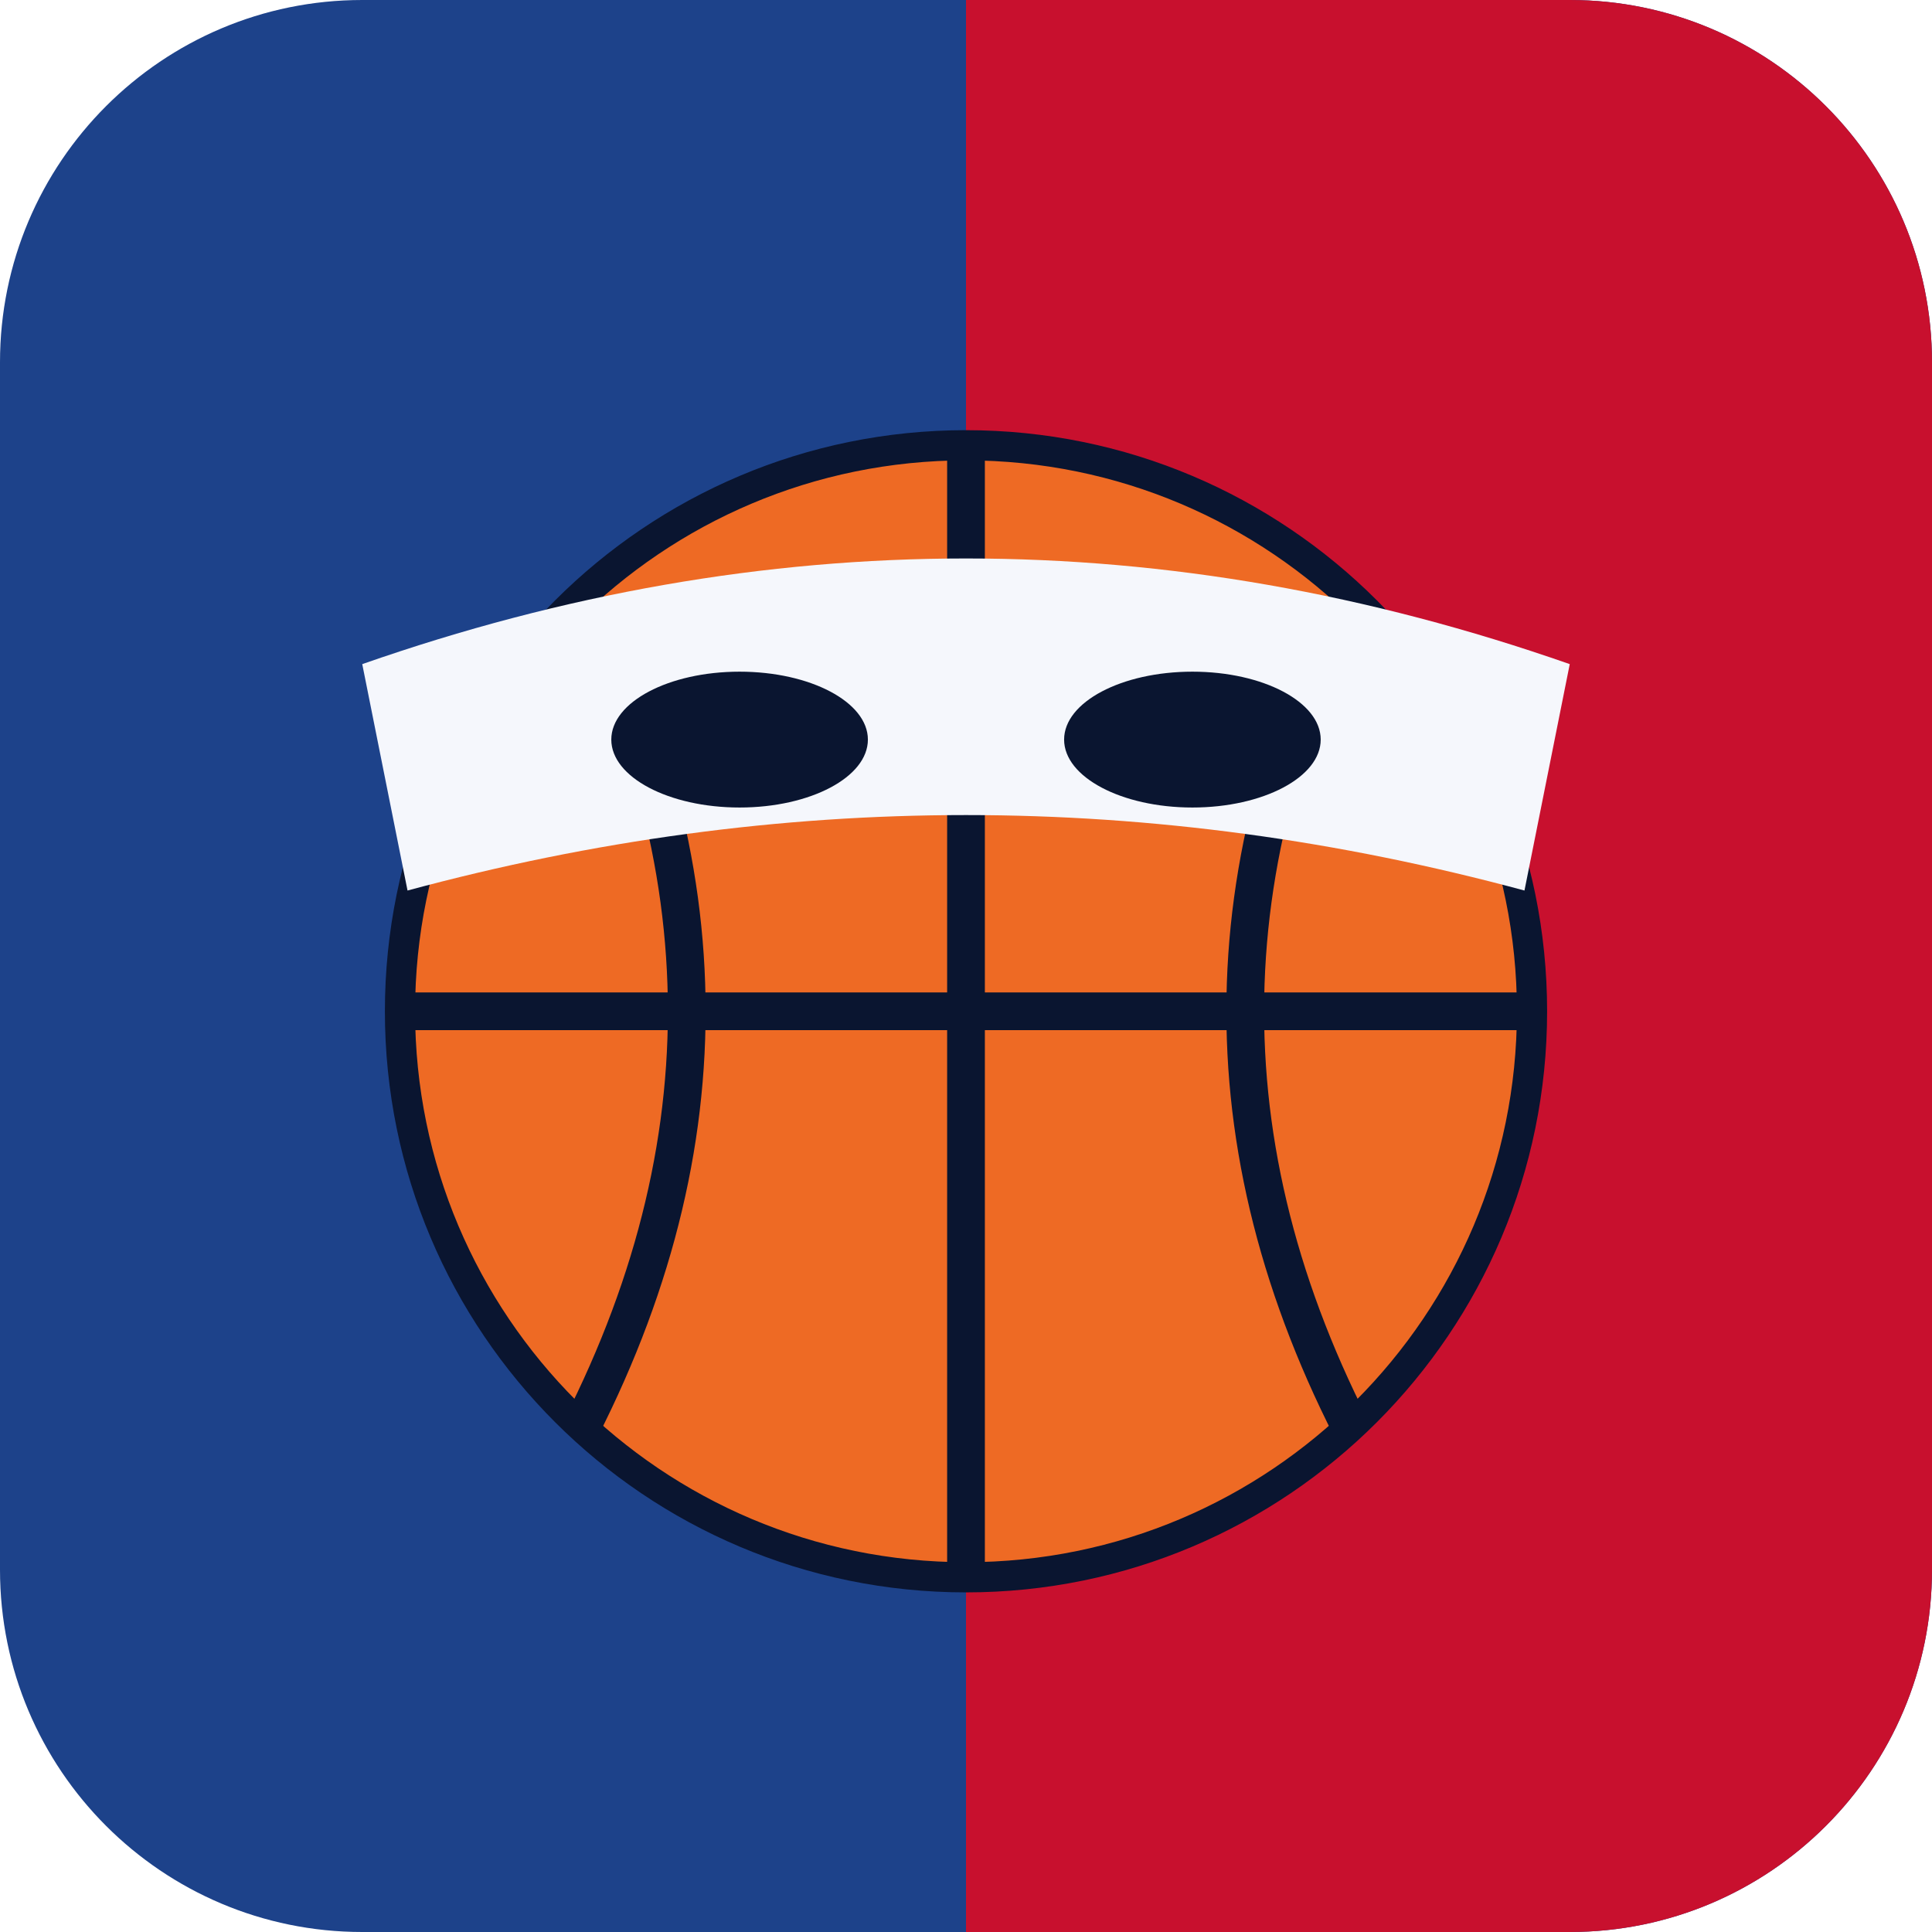
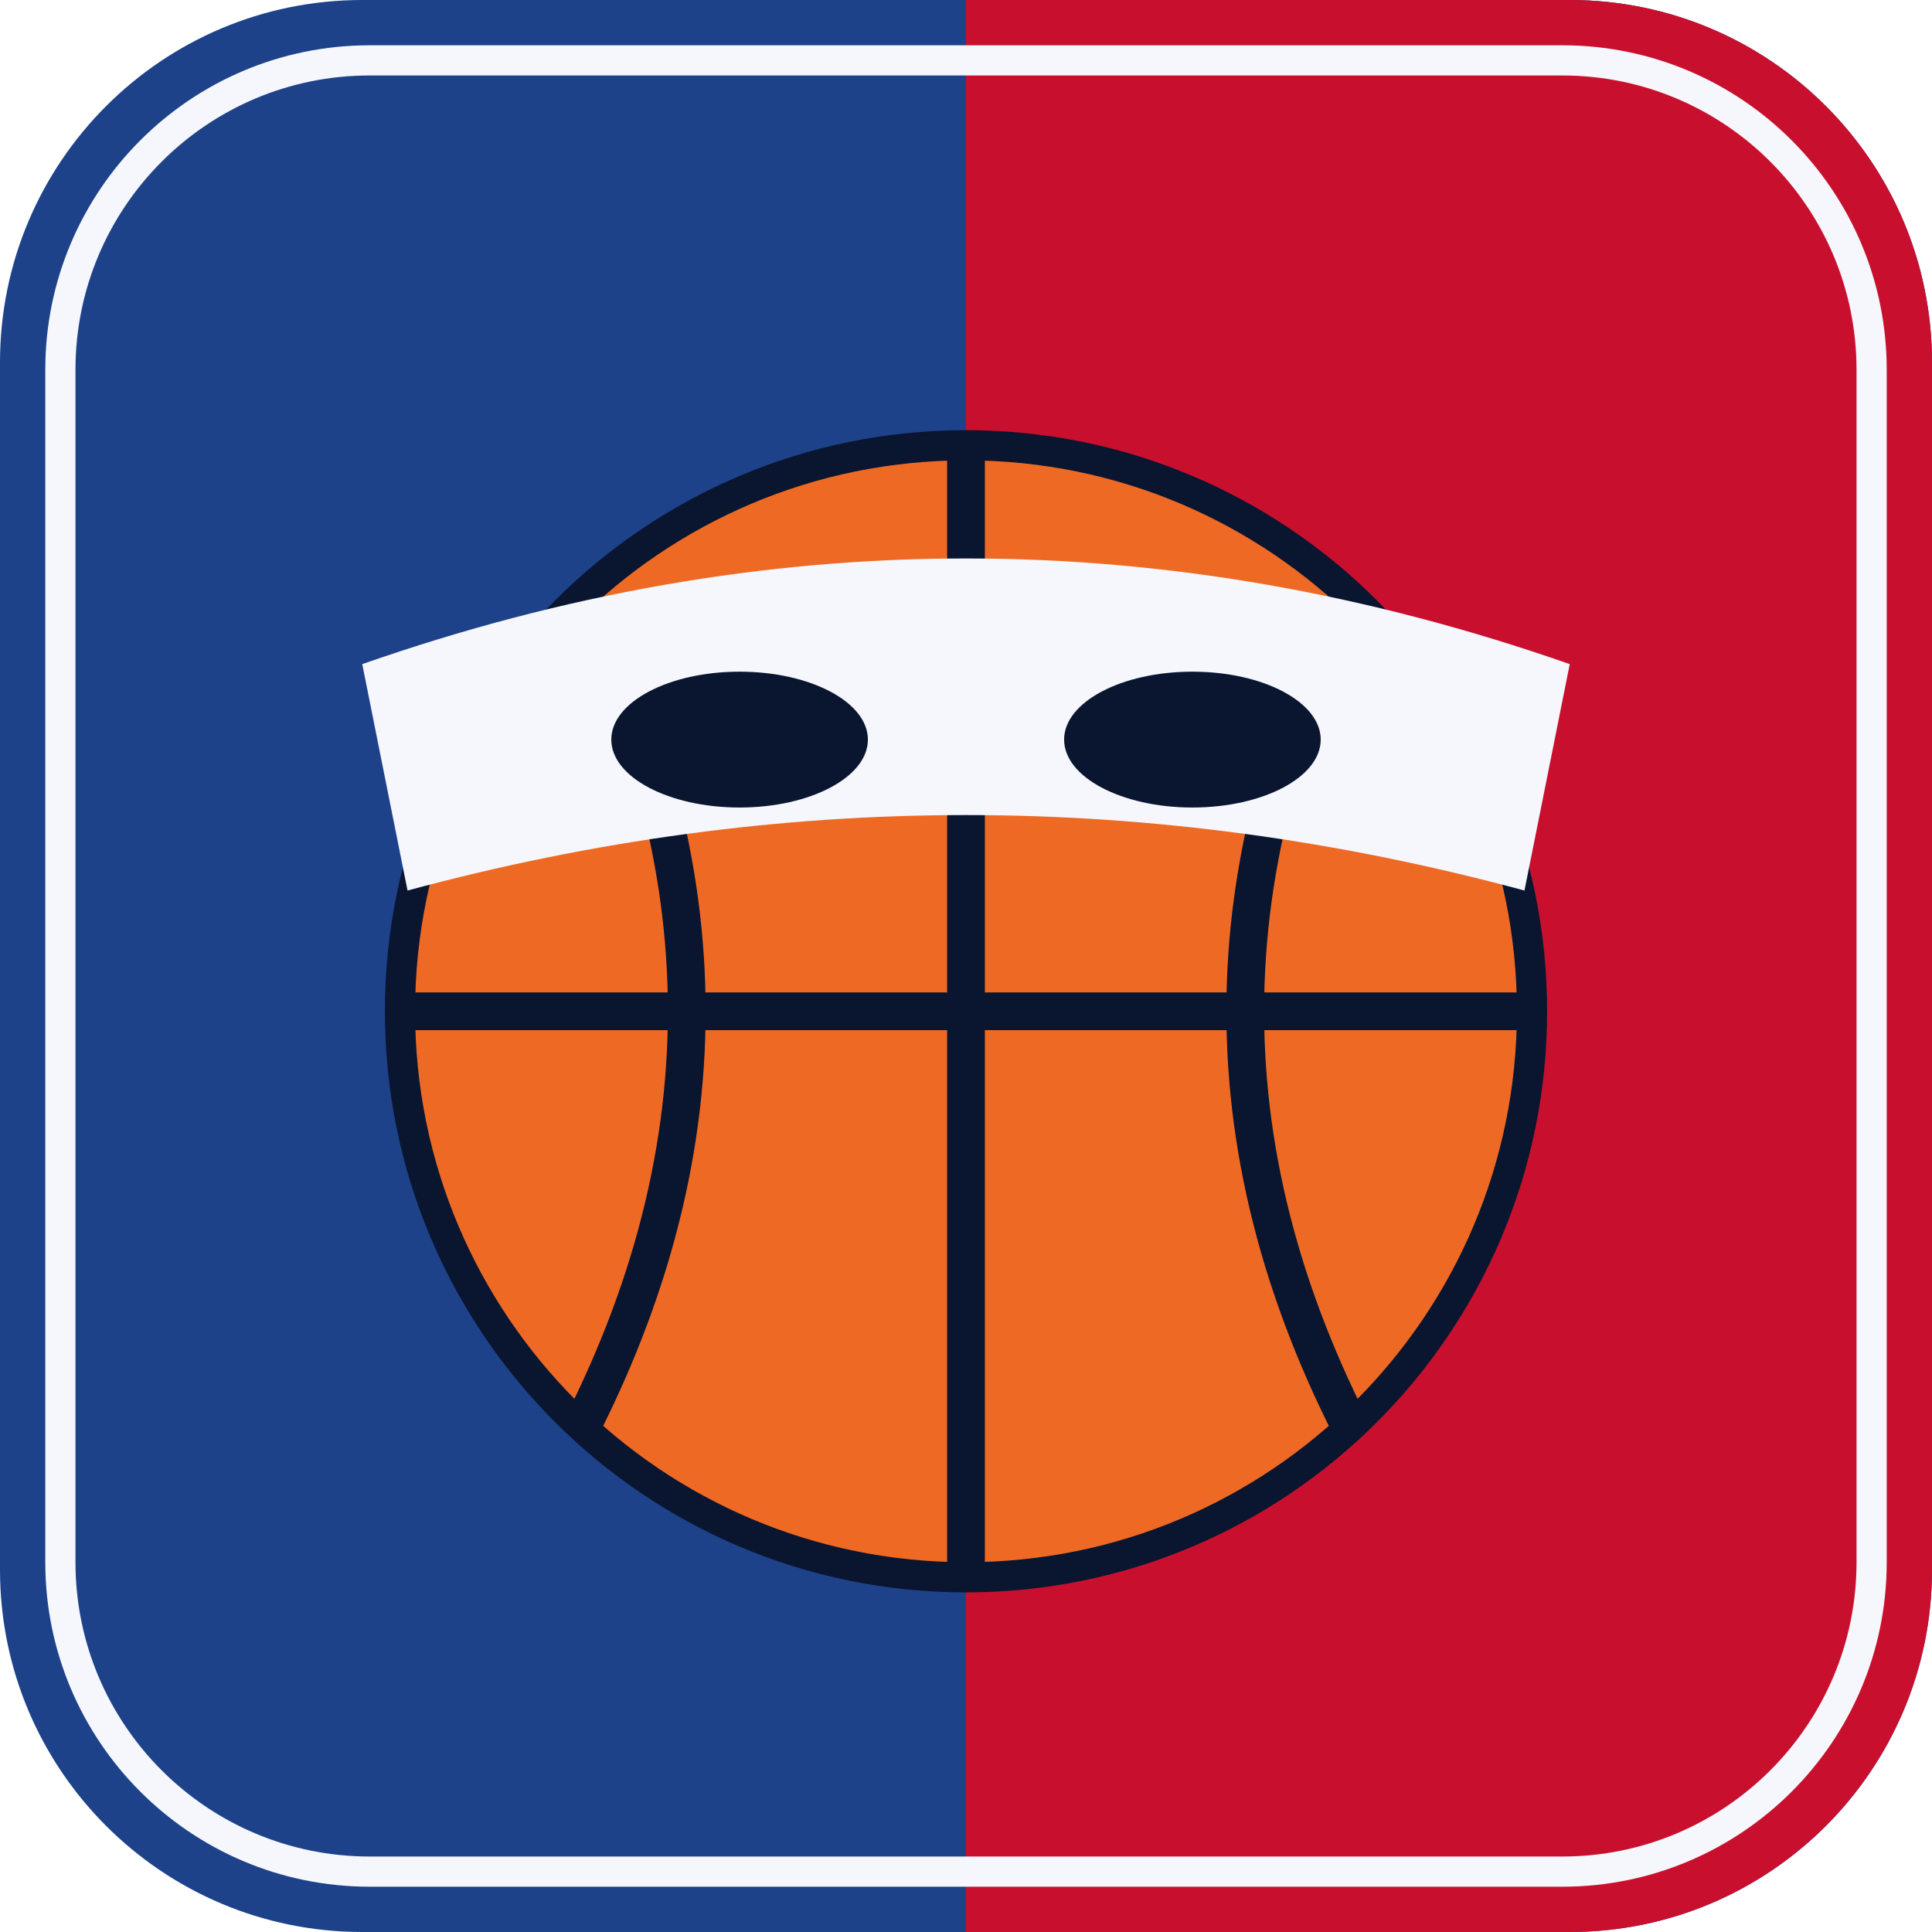
<svg xmlns="http://www.w3.org/2000/svg" viewBox="0 0 512 512">
  <defs>
    <clipPath id="tile">
      <rect width="512" height="512" rx="96" />
    </clipPath>
    <clipPath id="ball">
      <circle cx="256" cy="268" r="150" />
    </clipPath>
  </defs>
  <g clip-path="url(#tile)">
    <rect width="512" height="512" fill="#1d428a" />
    <rect x="256" width="256" height="512" fill="#c8102e" />
  </g>
+   <rect x="16" y="16" width="480" height="480" rx="82" fill="none" stroke="#f5f7fc" stroke-width="8" />
  <circle cx="256" cy="268" r="150" fill="#ee6a24" />
  <g clip-path="url(#ball)" fill="none" stroke="#0a1530" stroke-width="10">
    <path d="M256 110 V426 M98 268 H414" />
    <path d="M150 150 Q214 268 150 386 M362 150 Q298 268 362 386" />
  </g>
  <circle cx="256" cy="268" r="150" fill="none" stroke="#0a1530" stroke-width="8" />
  <path d="M96 176 Q256 120 416 176 L404 236 Q256 196 108 236 Z" fill="#f5f7fc" />
  <ellipse cx="196" cy="196" rx="34" ry="18" fill="#0a1530" />
  <ellipse cx="316" cy="196" rx="34" ry="18" fill="#0a1530" />
</svg>
